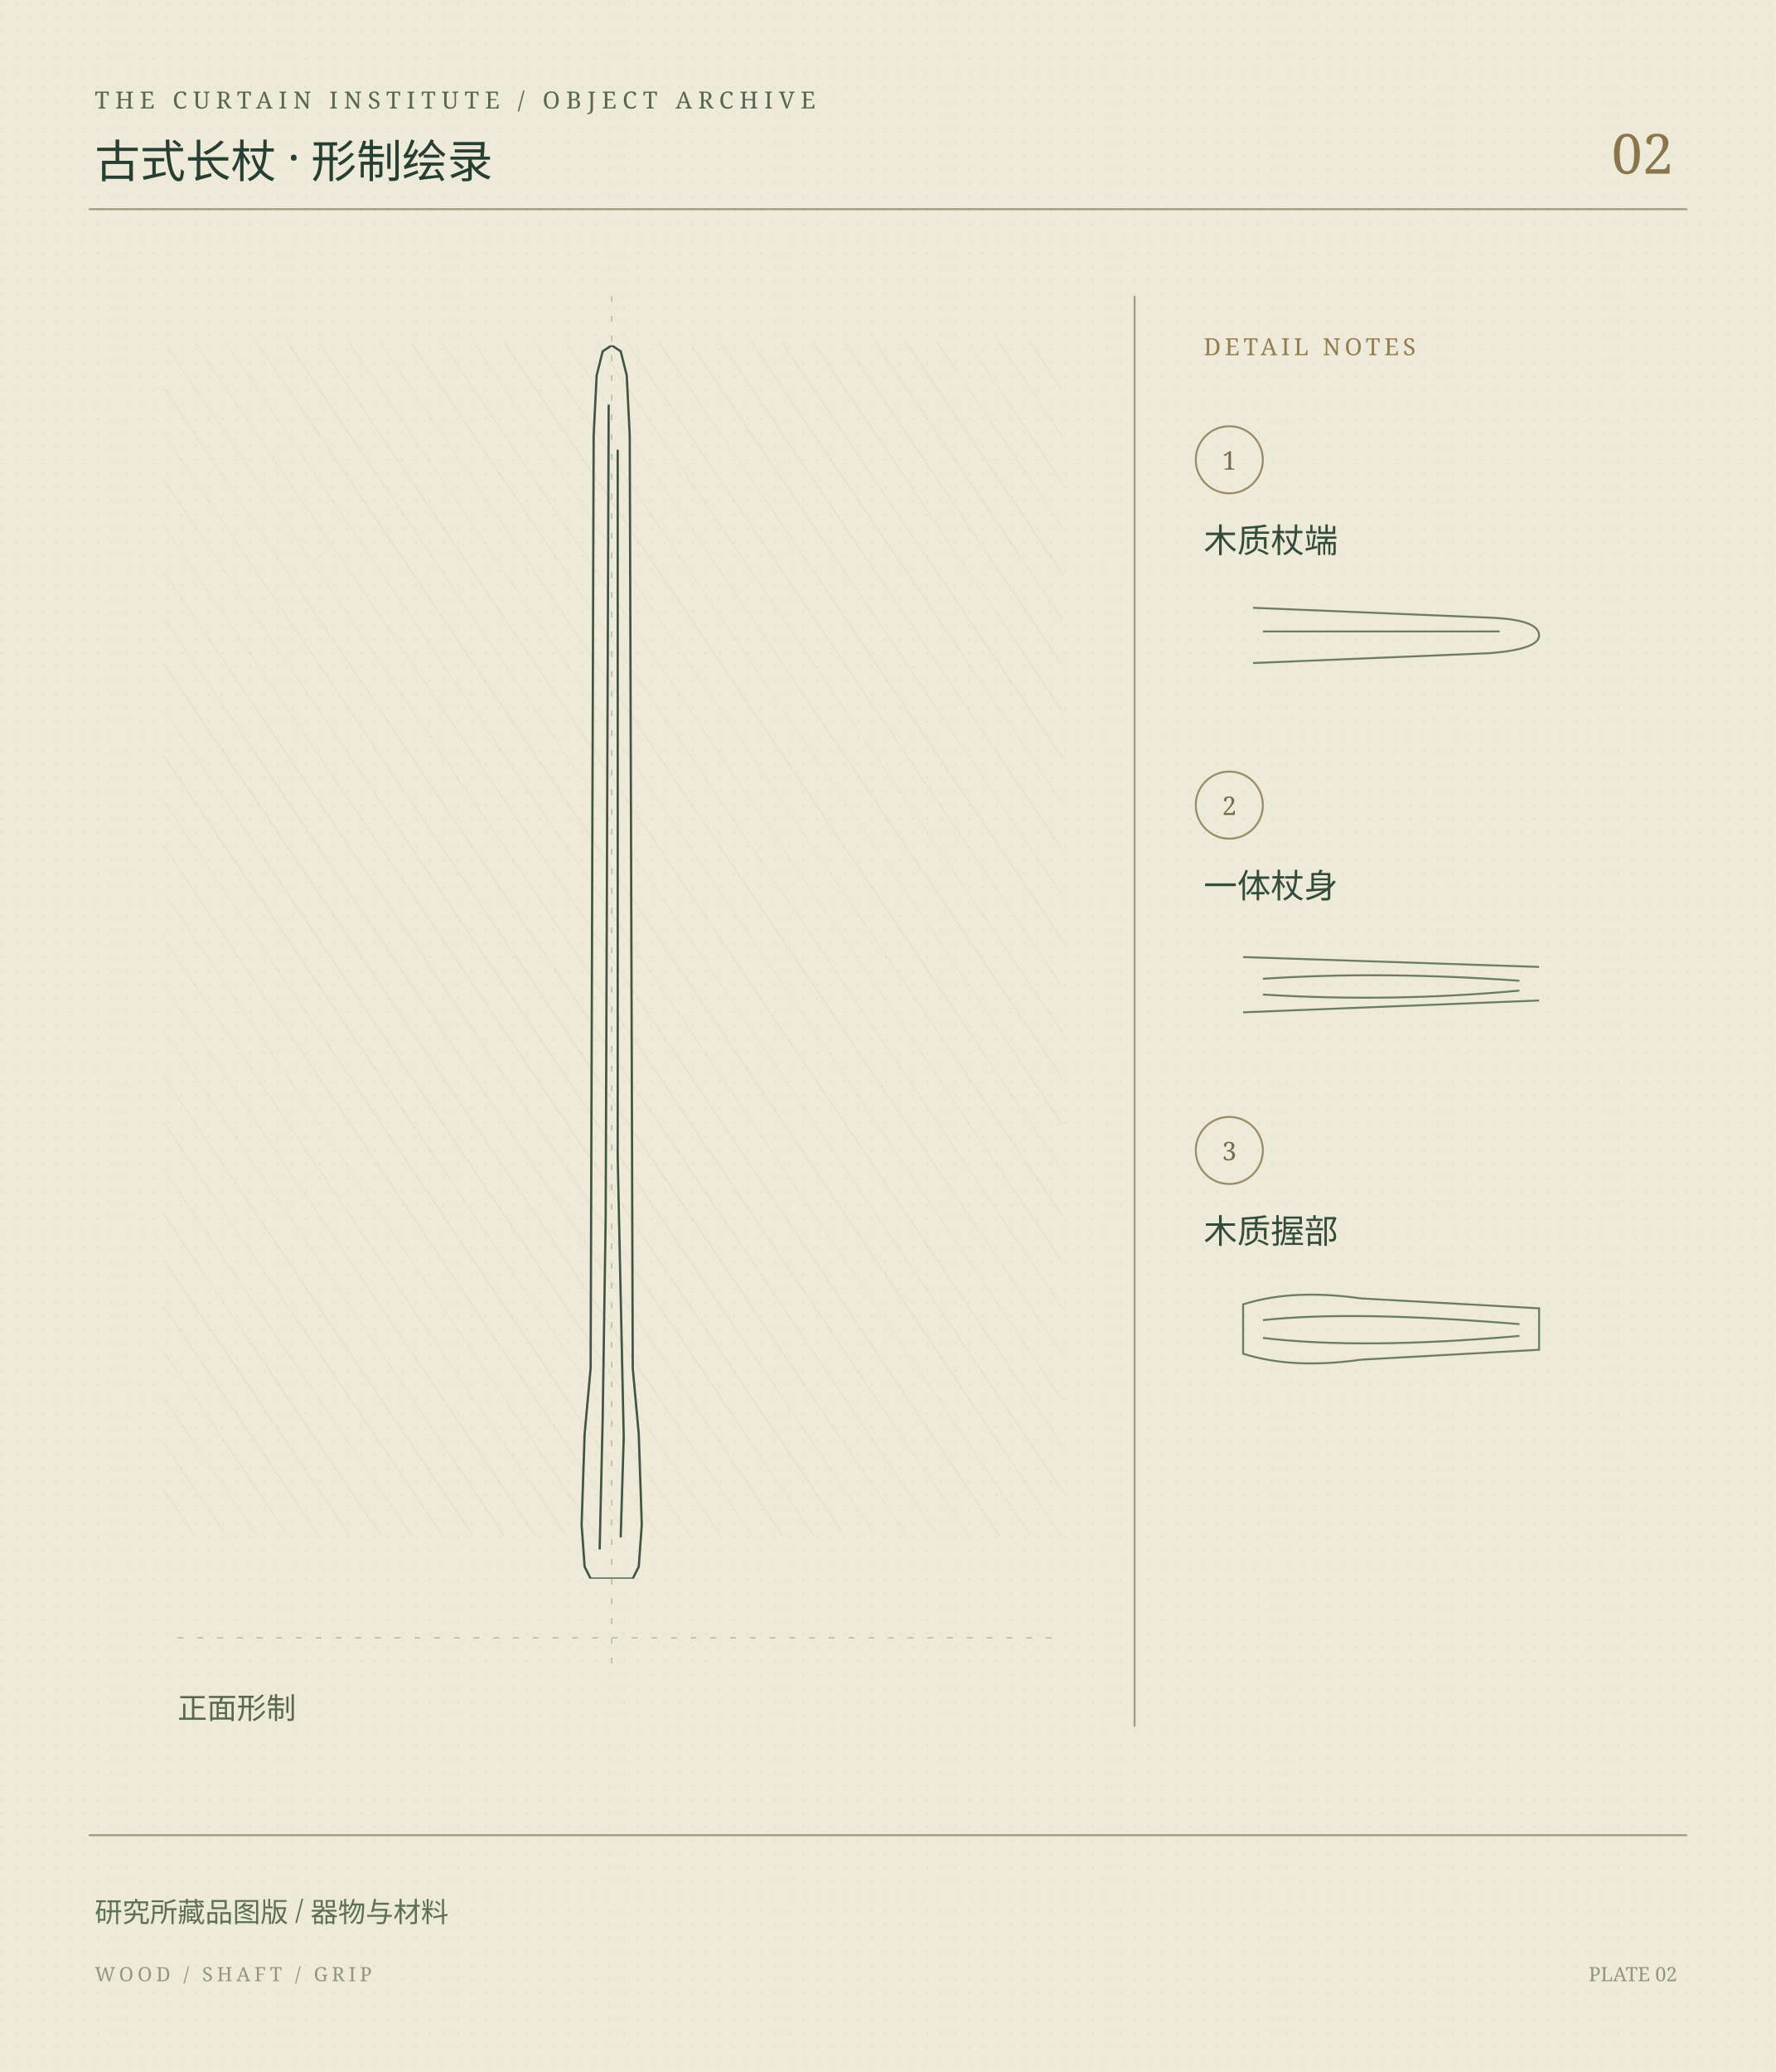
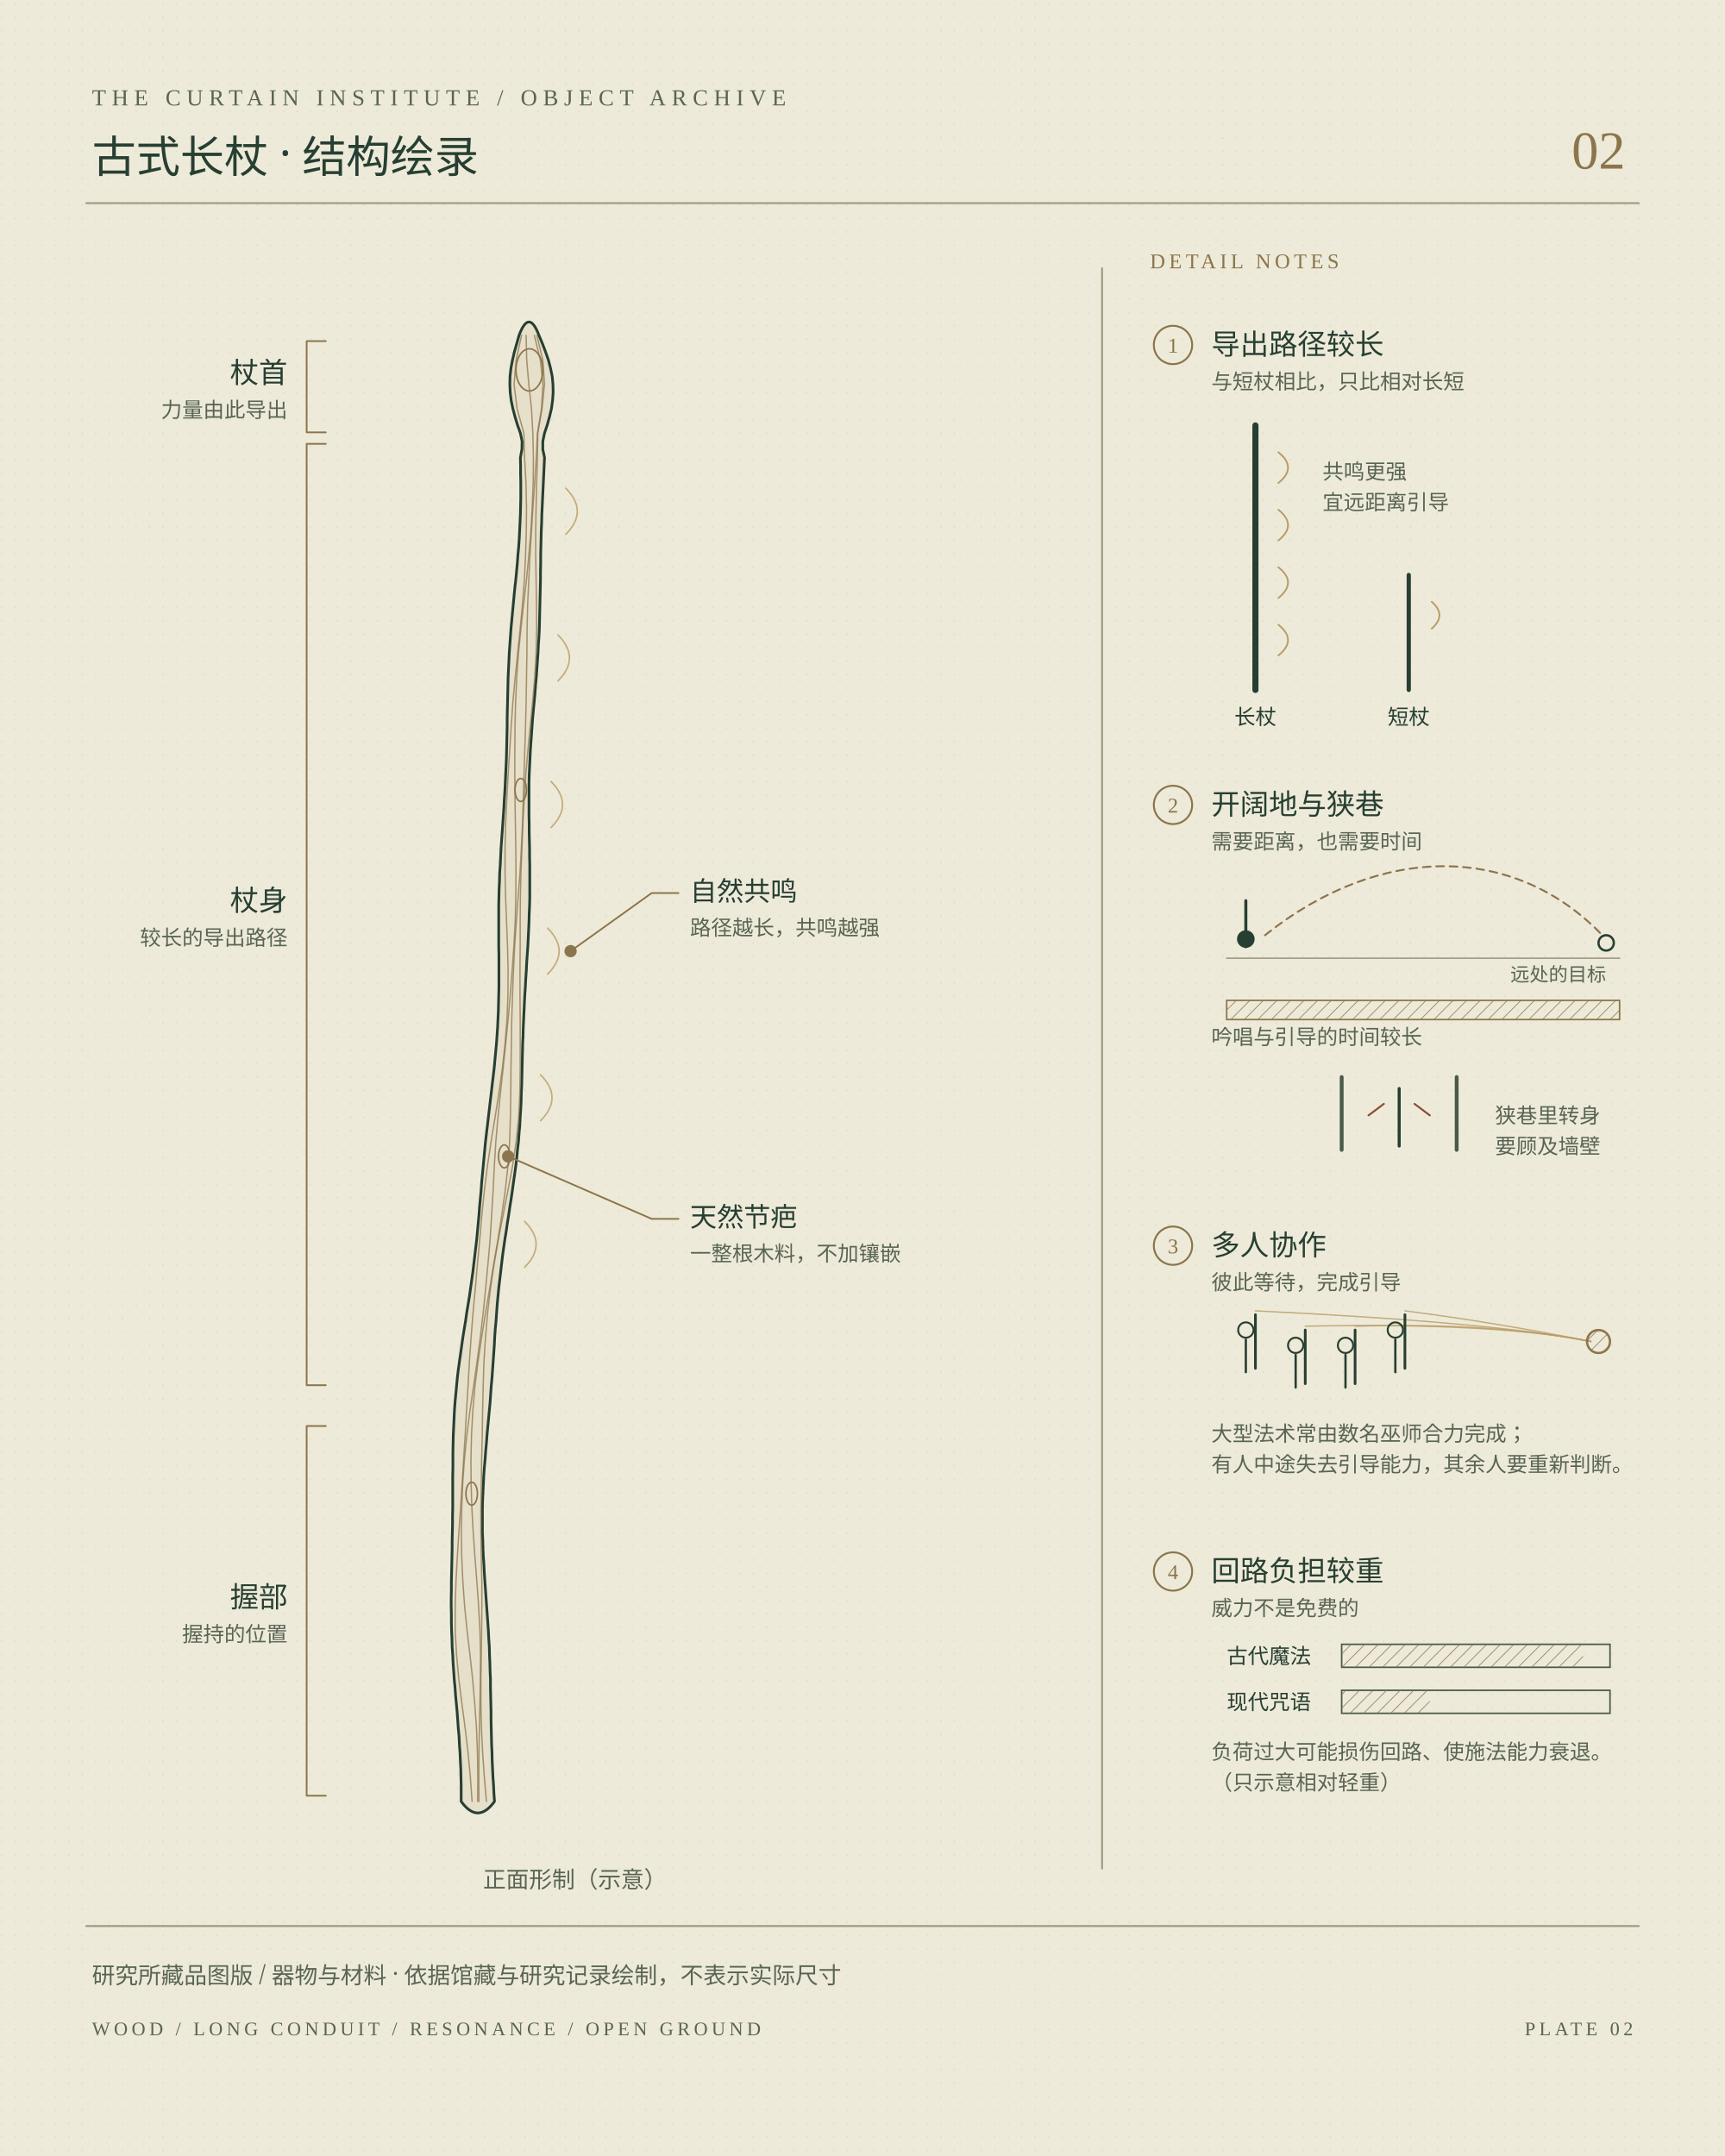
- <svg xmlns="http://www.w3.org/2000/svg" width="900" height="1050" viewBox="0 0 900 1050">
+ <svg xmlns="http://www.w3.org/2000/svg" width="900" height="1125" viewBox="0 0 900 1125">
  <defs>
    <pattern id="paper" width="7" height="7" patternUnits="userSpaceOnUse">
      <circle cx="1" cy="2" r=".45" fill="#9e9475" opacity=".15" />
    </pattern>
+     <pattern id="h-brass" width="5" height="5" patternUnits="userSpaceOnUse" patternTransform="rotate(45)">
+       <line x1="0" y1="0" x2="0" y2="5" stroke="#8b754c" stroke-width="0.9" opacity="0.7" />
+     </pattern>
+     <pattern id="h-brass2" width="5" height="5" patternUnits="userSpaceOnUse" patternTransform="rotate(-45)">
+       <line x1="0" y1="0" x2="0" y2="5" stroke="#8b754c" stroke-width="0.9" opacity="0.7" />
+     </pattern>
+     <pattern id="h-ink" width="4" height="4" patternUnits="userSpaceOnUse" patternTransform="rotate(45)">
+       <line x1="0" y1="0" x2="0" y2="4" stroke="#4a5a49" stroke-width="0.9" opacity="0.45" />
+     </pattern>
+     <pattern id="h-teal" width="5" height="5" patternUnits="userSpaceOnUse" patternTransform="rotate(0)">
+       <line x1="0" y1="0" x2="0" y2="5" stroke="#5d8780" stroke-width="0.9" opacity="0.6" />
+     </pattern>
  </defs>
-   <rect width="900" height="1050" fill="#eeead9" />
-   <rect width="900" height="1050" fill="url(#paper)" />
-   <path d="M45 106H855M45 930H855M575 150V875" stroke="#9e9d83" stroke-width="1" />
-   <text x="48" y="55" fill="#596554" font-family="Georgia" font-size="12" letter-spacing="3">THE CURTAIN INSTITUTE / OBJECT ARCHIVE</text>
-   <text x="48" y="90" fill="#263f32" font-family="serif" font-size="23">古式长杖 · 形制绘录</text>
-   <text x="848" y="88" text-anchor="end" fill="#8b754c" font-family="Georgia" font-size="28">02</text>
-   <path d="M82.774 777.665 C82.774 777.665, 82.774 777.665, 82.774 777.665 M82.774 777.665 C82.774 777.665, 82.774 777.665, 82.774 777.665 M98.614 778.236 C94.038 771.429, 89.396 764.383, 82.534 754.902 M98.319 777.599 C93.055 769.365, 87.569 761.516, 82.722 754.737 M114.721 777.624 C102.276 760.176, 90.335 743.526, 83.551 731.724 M114.395 778.084 C106.66 766.464, 99.001 754.988, 83.202 731.695 M130.622 778.639 C111.845 751.653, 93.653 723.75, 82.852 708.98 M130.399 778.489 C111.617 751.194, 93.563 723.647, 82.954 708.41 M145.47 777.281 C128.455 752.966, 112.049 727.957, 83.3 685.2 M145.514 777.325 C127.974 751.058, 110.363 725.177, 82.889 684.915 M161.125 777.46 C130.688 733.107, 99.574 686.858, 82.993 662.254 M161.468 777.874 C138.927 744.327, 116.181 710.352, 82.777 661.718 M176.785 778.23 C144.883 731.068, 113.419 683.62, 82.774 638.75 M177.237 777.724 C149.718 737.236, 122.465 696.569, 82.956 638.577 M193.129 777.72 C167.221 740.054, 141.592 701.541, 82.538 614.812 M192.996 778.081 C167.403 741.465, 143.097 704.722, 82.958 614.864 M208.64 778.015 C166.514 716.911, 125.311 655.766, 82.618 591.825 M208.734 778.548 C169.483 721.049, 130.621 663.041, 82.681 591.879 M224.202 777.889 C177.172 707.745, 129.786 638.118, 82.749 568.657 M223.792 777.908 C194.44 734.474, 165.449 691.42, 83.09 568.625 M239.356 778.031 C205.734 728.158, 172.149 678.598, 83.012 545.513 M239.73 778.007 C200.688 719.724, 161.827 662.45, 83.249 545.794 M255.276 778.131 C203.635 700.89, 151.862 623.82, 82.861 522.159 M255.662 778.077 C189.579 680.018, 123.337 581.616, 82.584 521.931 M271.658 778.346 C213.83 692.77, 155.419 606.798, 83.17 499.254 M271.283 778.165 C230.179 717.821, 189.63 657.577, 82.887 498.899 M286.671 777.415 C239.909 708.952, 193.382 640.063, 83.106 476.012 M286.485 777.724 C216.467 673.726, 146.218 569.659, 83.168 476.037 M302.288 778.151 C223.62 661.475, 145.247 545.167, 83.5 452.926 M302.547 777.931 C256.499 710.219, 211.176 643.008, 83.227 452.727 M318.257 778.03 C225.126 640.266, 132.818 502.98, 83.058 428.765 M318.269 778.087 C266.736 702.412, 215.511 626.571, 82.945 428.882 M334.042 777.983 C270.849 685.147, 208.318 592.175, 83.19 406.155 M334.042 778.24 C282.485 701.256, 230.382 624.063, 82.924 406.035 M349.388 777.537 C252.427 634.172, 155.683 490.793, 82.894 383.083 M349.358 777.719 C251.259 631.909, 153.309 486.718, 83.131 382.97 M364.973 777.872 C278.861 650.001, 192.591 521.791, 82.845 359.217 M365.062 777.772 C282.745 656.657, 200.902 535.283, 82.813 359.174 M380.864 777.819 C294.692 650.395, 208.293 522.918, 82.752 336.112 M380.969 777.997 C291.143 644.268, 200.934 510.434, 82.988 336.052 M396.523 778.383 C277.224 602.186, 158.605 425.569, 83.142 313.033 M396.817 778.249 C297.816 630.288, 198.314 482.917, 83.027 313.082 M412.39 778.583 C345.416 677.936, 277.93 577.656, 83.064 289.867 M412.638 778.465 C291.806 600.162, 171.55 421.717, 83.242 290.044 M427.617 777.793 C301.936 591.5, 176.104 404.558, 82.885 266.143 M427.866 777.645 C345.158 654.648, 262.031 531.481, 82.885 266.19 M443.512 777.954 C321.492 597.896, 200.049 417.574, 83.042 243.029 M443.59 778.003 C356.84 649.347, 270.245 521.092, 82.955 243.164 M459.386 778.177 C350.225 616.372, 241.003 454.498, 83.236 220.395 M459.318 778.018 C382.859 665.679, 306.83 552.827, 83.078 220.178 M475.098 778.3 C320.776 550.344, 166.989 322.432, 83.417 197.012 M475.224 778.372 C376.948 632.773, 279.042 487.879, 83.19 197.157 M490.48 777.703 C400.914 644.773, 311.274 512.178, 83.543 174.001 M490.481 777.65 C397.001 638.467, 303.257 499.662, 83.442 174.062 M506.092 777.97 C397.922 616.351, 289.263 455.32, 98.763 173.655 M506.403 777.832 C402.605 623.02, 298.481 468.465, 98.745 173.544 M522.204 777.936 C378.082 564.278, 233.785 350.286, 114.556 173.807 M522.097 778.017 C382.014 569.674, 241.594 361.667, 114.496 173.661 M537.76 778.146 C400.032 572.459, 261.248 367.192, 130.433 173.86 M537.822 778.344 C391.321 561.151, 244.787 343.921, 130.315 173.932 M538.843 755.872 C409.833 565.07, 281.006 373.558, 145.938 174.244 M538.566 756.157 C439.812 609.221, 340.785 462.421, 146.186 174.027 M538.8 733.019 C396.155 521.673, 253.293 309.67, 161.973 174.255 M538.787 733.152 C463.126 621.48, 387.596 509.333, 161.8 174.33 M538.186 709.315 C424.611 539.779, 310.583 370.912, 176.965 173.72 M538.364 709.262 C448.084 574.99, 357.48 440.481, 177.124 173.7 M538.501 686.214 C456.362 564.772, 374.492 442.994, 192.784 173.64 M538.481 686.248 C448.853 554.264, 359.729 421.999, 192.968 173.724 M538.582 663.218 C431.549 504.381, 324.496 345.444, 208.564 174.152 M538.739 663.15 C431.249 503.731, 323.421 343.988, 208.762 173.908 M538.953 640.099 C427.938 476.177, 317.069 311.801, 224.372 174.28 M538.725 640.213 C428.375 476.569, 318.163 313.317, 224.465 174.135 M538.555 616.151 C449.368 484.889, 360.079 352.802, 239.962 173.659 M538.36 616.376 C462.009 503.781, 386.184 391.24, 239.906 173.617 M538.641 593.311 C468.345 488.682, 397.967 383.934, 255.754 173.634 M538.583 593.193 C443.845 453.247, 349.243 312.766, 255.579 173.807 M538.607 570.31 C481.276 484.614, 423.302 399.178, 271.604 173.863 M538.792 570.121 C458.74 451.58, 379.072 333.479, 271.538 174.037 M539.077 547.078 C479.33 458.378, 419.126 369.586, 287.269 174.395 M538.831 547.128 C486.675 470.029, 434.614 392.911, 287.262 174.181 M538.329 523.263 C445.057 384.877, 352.041 246.682, 302.666 173.518 M538.564 523.257 C464.591 413.909, 390.903 304.78, 302.376 173.384 M538.586 500.239 C469.503 397.47, 399.645 294.506, 318.005 173.889 M538.484 500.432 C494.645 434.342, 450.135 368.574, 318.159 173.836 M539.021 477.179 C460.156 359.968, 380.842 242.31, 333.774 173.961 M538.844 477.339 C489.933 405.034, 441.576 332.803, 334.165 173.821 M538.045 453.352 C488.975 380.093, 439.473 306.377, 350.228 174.297 M538.23 453.363 C482.781 371.201, 427.197 288.569, 349.869 174.262 M538.13 430.676 C490.543 359.156, 442.053 287.117, 365.387 174.505 M538.391 430.254 C503.215 377.981, 467.711 325.326, 365.911 174.094 M538.799 407.545 C483.715 325.751, 428.004 243.639, 380.758 173.794 M538.484 407.384 C492.041 337.575, 444.97 267.951, 381.203 173.482 M538.533 384.58 C482.265 301.286, 426.607 218.71, 396.528 174.04 M539.032 384.276 C504.559 334.012, 470.693 283.848, 396.592 173.642 M538.673 360.109 C509.26 317.872, 480.985 274.494, 412.183 173.946 M538.21 360.518 C492.688 292.385, 446.611 223.815, 412.84 173.872 M538.816 337.101 C495.022 273.37, 452.36 208.473, 428.822 173.674 M538.372 337.414 C500.702 281.404, 463.127 225.109, 428.259 174.417 M538.397 314.26 C515.936 280.296, 493.072 245.126, 444.068 173.701 M538.754 314.279 C511.16 273.729, 483.411 233.091, 443.489 173.785 M538.831 291.844 C509.361 247.736, 479.123 204.033, 459.119 173.948 M539.047 291.382 C521.798 265.691, 504.202 239.816, 459.407 173.501 M538.425 267.67 C518.609 237.438, 498.642 207.813, 474.785 173.448 M538.53 267.566 C513.585 230.406, 488.259 193.302, 475.524 173.886 M538.247 244.89 C521.141 219.521, 504.559 193.799, 491.086 174.264 M538.576 244.787 C521.626 219.635, 504.796 194.533, 491.163 174.38 M538.434 222.032 C530.598 208.748, 521.843 196.538, 506.357 173.162 M538.765 221.857 C530.49 208.984, 521.831 196.499, 506.327 173.681 M537.86 197.772 C534.649 191.68, 530.575 186.262, 522.516 173.381 M538.307 197.601 C532.775 189.671, 527.489 182.195, 522.285 173.455" stroke="#a49b7f" stroke-width="0.35" fill="none" opacity=".12" />
-   <svg x="100" y="175" width="420" height="625" viewBox="0 0 20 410">
-     <g id="svgGroup" stroke-linecap="round" fill-rule="evenodd" font-size="9pt" stroke="#405547" stroke-width="1.15" fill="none" style="stroke:#405547;stroke-width:1.15;fill:none">
-       <path d="M 3 410 L 1 406 L 0 392 L 1 362 L 3 340 L 4 30 L 5 10 L 7 2 L 10 0 L 13 2 L 15 10 L 16 30 L 17 340 L 19 362 L 20 392 L 19 406 L 17 410 L 3 410 Z M 9 20 L 8 290 L 7 357 L 6 400 M 12 35 L 12 270 L 14 363 L 13 396" vector-effect="non-scaling-stroke" />
-     </g>
-   </svg>
-   <path d="M90 830H540M310 150V850" stroke="#8c9984" stroke-width=".65" stroke-dasharray="3 7" opacity=".6" />
-   <text x="90" y="871" font-family="serif" font-size="15" fill="#586650">正面形制</text>
-   <text x="610" y="180" fill="#947c50" font-family="Georgia" font-size="12" letter-spacing="2">DETAIL NOTES</text>
-   <circle cx="623" cy="233" r="17" fill="none" stroke="#9a8c67" />
-   <text x="623" y="238" text-anchor="middle" fill="#776b4e" font-family="Georgia" font-size="13">1</text>
-   <text x="610" y="280" fill="#344c3a" font-family="serif" font-size="17">木质杖端</text>
-   <g transform="translate(610 296)" fill="none" stroke="#6e7c63" stroke-width="1">
-     <path d="M25 40L145 35Q170 33 170 26Q170 18 145 17L25 12 M30 24H150" />
-   </g>
-   <circle cx="623" cy="408" r="17" fill="none" stroke="#9a8c67" />
-   <text x="623" y="413" text-anchor="middle" fill="#776b4e" font-family="Georgia" font-size="13">2</text>
-   <text x="610" y="455" fill="#344c3a" font-family="serif" font-size="17">一体杖身</text>
-   <g transform="translate(610 471)" fill="none" stroke="#6e7c63" stroke-width="1">
-     <path d="M20 14L170 19M170 36L20 42M30 25Q90 21 160 26M30 33Q95 37 160 31" />
-   </g>
-   <circle cx="623" cy="583" r="17" fill="none" stroke="#9a8c67" />
-   <text x="623" y="588" text-anchor="middle" fill="#776b4e" font-family="Georgia" font-size="13">3</text>
-   <text x="610" y="630" fill="#344c3a" font-family="serif" font-size="17">木质握部</text>
-   <g transform="translate(610 646)" fill="none" stroke="#6e7c63" stroke-width="1">
-     <path d="M20 15Q45 7 80 12L170 17V38L80 43Q45 48 20 40Z M30 23Q75 18 160 25M30 32Q80 38 160 31" />
-   </g>
-   <text x="48" y="974" fill="#5e6f59" font-family="serif" font-size="14">研究所藏品图版 / 器物与材料</text>
-   <text x="48" y="1004" fill="#93957e" font-family="Georgia" font-size="10" letter-spacing="2">WOOD / SHAFT / GRIP</text>
-   <text x="850" y="1004" text-anchor="end" fill="#93957e" font-family="Georgia" font-size="10">PLATE 02</text>
+   <rect width="900" height="1125" fill="#eeead9" />
+   <rect width="900" height="1125" fill="url(#paper)" />
+   <path d="M45 106L855 106" fill="none" stroke="#9e9d83" stroke-width="1" stroke-linecap="round" stroke-linejoin="round" />
+   <path d="M45 1005L855 1005" fill="none" stroke="#9e9d83" stroke-width="1" stroke-linecap="round" stroke-linejoin="round" />
+   <path d="M575 140L575 975" fill="none" stroke="#9e9d83" stroke-width="1" stroke-linecap="round" stroke-linejoin="round" />
+   <text x="48" y="55" fill="#596554" font-family="Georgia,'Times New Roman',serif" font-size="12" letter-spacing="3">THE CURTAIN INSTITUTE / OBJECT ARCHIVE</text>
+   <text x="48" y="90" fill="#263f32" font-family="'Noto Serif SC','Source Han Serif SC','Songti SC','SimSun',serif" font-size="23">古式长杖 · 结构绘录</text>
+   <text x="848" y="88" fill="#8b754c" font-family="Georgia,'Times New Roman',serif" font-size="28" text-anchor="end">02</text>
+   <text x="600" y="140" fill="#8b754c" font-family="Georgia,'Times New Roman',serif" font-size="11" letter-spacing="2">DETAIL NOTES</text>
+   <text x="48" y="1035" fill="#596554" font-family="'Noto Serif SC','Source Han Serif SC','Songti SC','SimSun',serif" font-size="12">研究所藏品图版 / 器物与材料 · 依据馆藏与研究记录绘制，不表示实际尺寸</text>
+   <text x="48" y="1062" fill="#596554" font-family="Georgia,'Times New Roman',serif" font-size="10" letter-spacing="2">WOOD / LONG CONDUIT / RESONANCE / OPEN GROUND</text>
+   <text x="852" y="1062" fill="#596554" font-family="Georgia,'Times New Roman',serif" font-size="10" text-anchor="end" letter-spacing="2">PLATE 02</text>
+   <path d="M270.8 175L269.6 179.3L268.4 183.5L267.4 187.8L266.6 192L266.1 196.3L266 200.5L266.2 204.8L266.7 209L267.6 213.3L268.7 217.5L270 221.8L271.5 226L272.4 230.3L272.3 234.5L271.5 238.8L271.6 243L271.6 247.3L271.7 251.5L271.7 255.8L271.7 260L271.6 264.3L271.5 268.5L271.3 272.8L271.1 277L270.9 281.3L270.6 285.5L270.2 289.8L269.9 294L269.5 298.3L269.1 302.5L268.6 306.8L268.2 311L267.8 315.3L267.4 319.5L267 323.8L266.6 328L266.3 332.3L266 336.5L265.7 340.8L265.5 345L265.3 349.3L265.1 353.5L265 357.8L264.9 362L264.8 366.3L264.7 370.5L264.6 374.8L264.6 379L264.5 383.3L264.4 387.5L264.3 391.8L264.2 396L264 400.3L263.8 404.5L263.6 408.8L263.4 413L263.1 417.3L262.9 421.5L262.6 425.8L262.3 430L262 434.3L261.7 438.5L261.4 442.8L261.2 447L261 451.3L260.7 455.5L260.6 459.8L260.4 464L260.3 468.3L260.2 472.5L260.2 476.8L260.2 481L260.2 485.3L260.2 489.5L260.2 493.8L260.3 498L260.3 502.3L260.3 506.5L260.3 510.8L260.3 515L260.2 519.3L260.1 523.5L260 527.8L259.8 532L259.6 536.3L259.3 540.5L259 544.8L258.6 549L258.2 553.3L257.8 557.5L257.3 561.8L256.8 566L256.3 570.3L255.8 574.5L255.3 578.8L254.8 583L254.3 587.3L253.8 591.5L253.3 595.8L252.9 600L252.5 604.3L252.1 608.5L251.7 612.8L251.3 617L251 621.3L250.6 625.5L250.2 629.8L249.9 634L249.5 638.3L249.1 642.5L248.7 646.8L248.2 651L247.7 655.3L247.2 659.5L246.7 663.8L246.1 668L245.5 672.3L244.9 676.5L244.2 680.8L243.5 685L242.9 689.3L242.2 693.5L241.5 697.8L240.9 702L240.3 706.3L239.7 710.5L239.1 714.8L238.6 719L238.2 723.3L237.8 727.5L237.4 731.8L237.1 736L236.9 740.3L236.7 744.5L236.5 748.8L236.4 753L236.3 757.3L236.3 761.5L236.3 765.8L236.2 770L236.2 774.3L236.2 778.5L236.2 782.8L236.2 787L236.1 791.3L236.1 795.5L236 799.8L235.9 804L235.9 808.3L235.8 812.5L235.7 816.8L235.6 821L235.5 825.3L235.5 829.5L235.4 833.8L235.4 838L235.5 842.3L235.5 846.5L235.6 850.8L235.8 855L235.9 859.3L236.2 863.5L236.4 867.8L236.7 872L237 876.3L237.4 880.5L237.7 884.8L238.1 889L238.5 893.3L238.8 897.5L239.1 901.8L239.5 906L239.7 910.3L240 914.5L240.2 918.8L240.4 923L240.5 927.3L240.6 931.5L240.6 935.8L240.6 940Q249.3 952 258 940L258 940L257.7 935.8L257.5 931.5L257.2 927.3L257 923L256.8 918.8L256.7 914.5L256.5 910.3L256.4 906L256.3 901.8L256.2 897.5L256.2 893.3L256.1 889L256 884.8L255.9 880.5L255.9 876.3L255.7 872L255.6 867.8L255.4 863.5L255.3 859.3L255 855L254.8 850.8L254.5 846.5L254.2 842.3L253.9 838L253.6 833.8L253.3 829.5L253 825.3L252.7 821L252.5 816.8L252.2 812.5L252 808.3L251.9 804L251.7 799.8L251.7 795.5L251.7 791.3L251.7 787L251.8 782.8L252 778.5L252.2 774.3L252.4 770L252.7 765.8L253.1 761.5L253.4 757.3L253.8 753L254.1 748.8L254.5 744.5L254.9 740.3L255.3 736L255.7 731.8L256 727.5L256.3 723.3L256.7 719L257 714.8L257.3 710.5L257.6 706.3L257.9 702L258.1 697.8L258.4 693.5L258.8 689.3L259.1 685L259.4 680.8L259.8 676.5L260.2 672.3L260.7 668L261.2 663.8L261.7 659.5L262.2 655.3L262.8 651L263.4 646.8L264.1 642.5L264.7 638.3L265.4 634L266 629.8L266.7 625.5L267.3 621.3L267.9 617L268.5 612.8L269.1 608.5L269.6 604.3L270 600L270.5 595.8L270.8 591.5L271.2 587.3L271.4 583L271.7 578.8L271.9 574.5L272 570.3L272.2 566L272.3 561.8L272.4 557.5L272.5 553.3L272.6 549L272.7 544.8L272.9 540.5L273 536.3L273.2 532L273.4 527.8L273.6 523.5L273.8 519.3L274.1 515L274.3 510.8L274.6 506.5L274.8 502.3L275.1 498L275.4 493.8L275.6 489.5L275.8 485.3L276 481L276.1 476.8L276.3 472.5L276.4 468.3L276.4 464L276.4 459.8L276.4 455.5L276.4 451.3L276.3 447L276.3 442.8L276.2 438.5L276.1 434.3L276.1 430L276 425.8L276 421.5L276 417.3L276 413L276 408.8L276.1 404.5L276.3 400.3L276.5 396L276.7 391.8L277 387.5L277.3 383.3L277.6 379L277.9 374.8L278.3 370.5L278.7 366.3L279.1 362L279.4 357.8L279.8 353.5L280.1 349.3L280.4 345L280.7 340.8L280.9 336.5L281.2 332.3L281.4 328L281.5 323.8L281.6 319.5L281.7 315.3L281.8 311L281.9 306.8L282 302.5L282 298.3L282.1 294L282.1 289.8L282.2 285.5L282.3 281.3L282.4 277L282.6 272.8L282.7 268.5L282.9 264.3L283.1 260L283.3 255.8L283.5 251.5L283.7 247.3L283.9 243L284.1 238.8L283.2 234.5L283.2 230.3L284.1 226L285.5 221.8L286.7 217.5L287.7 213.3L288.3 209L288.6 204.8L288.5 200.5L288.1 196.3L287.2 192L286.1 187.8L284.6 183.5L283 179.3L281.2 175Q276 161 270.8 175Z" fill="#e6dfca" stroke="#263f32" stroke-width="1.4" stroke-linecap="round" stroke-linejoin="round" />
+   <path d="M272.1 175L269.3 187.8L268.2 200.5L269.8 213.3L273.3 226L273.7 238.8L274.4 251.5L274.7 264.3L274.6 277L274.2 289.8L273.6 302.5L272.6 315.3L271.4 328L270.1 340.8L268.8 353.5L267.6 366.3L266.7 379L265.9 391.8L265.1 404.5L264.4 417.3L263.8 430L263.5 442.8L263.5 455.5L263.8 468.3L264.3 481L264.8 493.8L265.1 506.5L265 519.3L264.5 532L263.5 544.8L262.1 557.5L260.3 570.3L258.3 583L256.2 595.8L254.3 608.5L252.7 621.3L251.4 634L250.3 646.8L249.1 659.5L248 672.3L246.8 685L245.8 697.8L244.9 710.5L244.2 723.3L243.4 736L242.7 748.8L241.9 761.5L241.1 774.3L240.3 787L239.4 799.8L238.6 812.5L237.9 825.3L237.5 838L237.5 850.8L238.2 863.5L239.4 876.3L241 889L242.7 901.8L244.2 914.5L245.4 927.3L246.3 940" fill="none" stroke="#8b754c" stroke-width="0.7" opacity="0.75" stroke-linecap="round" stroke-linejoin="round" />
+   <path d="M274.5 175L274.8 187.8L275.9 200.5L277.3 213.3L278 226L278.3 238.8L278.2 251.5L277.7 264.3L277 277L275.9 289.8L274.7 302.5L273.2 315.3L271.8 328L270.5 340.8L269.6 353.5L269 366.3L268.7 379L268.6 391.8L268.6 404.5L268.7 417.3L268.9 430L269.1 442.8L269.2 455.5L269.1 468.3L268.8 481L268.1 493.8L267.2 506.5L266.2 519.3L265.1 532L263.8 544.8L262.5 557.5L261.1 570.3L259.8 583L258.7 595.8L257.9 608.5L257.3 621.3L256.5 634L255.7 646.8L254.6 659.5L253.4 672.3L252.1 685L250.6 697.8L248.9 710.5L247.1 723.3L245.2 736L243.6 748.8L242.3 761.5L241.4 774.3L240.9 787L240.7 799.8L240.9 812.5L241.5 825.3L242.4 838L243.7 850.8L245.2 863.5L246.6 876.3L247.7 889L248.6 901.8L249.1 914.5L249.3 927.3L249.2 940" fill="none" stroke="#8b754c" stroke-width="0.7" opacity="0.75" stroke-linecap="round" stroke-linejoin="round" />
+   <path d="M278.8 175L281.9 187.8L283.3 200.5L282.5 213.3L280.4 226L279.8 238.8L279 251.5L278.1 264.3L277.3 277L276.5 289.8L275.9 302.5L275.3 315.3L275 328L274.9 340.8L274.7 353.5L274.5 366.3L274.2 379L273.8 391.8L273.4 404.5L273 417.3L272.6 430L272 442.8L271.3 455.5L270.3 468.3L269.4 481L268.5 493.8L267.9 506.5L267.4 519.3L267 532L266.8 544.8L266.6 557.5L266.5 570.3L266.3 583L265.9 595.8L265 608.5L263.6 621.3L261.8 634L259.8 646.8L257.6 659.5L255.5 672.3L253.3 685L251.3 697.8L249.4 710.5L247.8 723.3L246.7 736L246 748.8L245.7 761.5L245.8 774.3L246.2 787L246.9 799.8L247.8 812.5L248.8 825.3L249.7 838L250.4 850.8L250.7 863.5L250.6 876.3L250.4 889L250.1 901.8L249.9 914.5L249.8 927.3L249.9 940" fill="none" stroke="#8b754c" stroke-width="0.7" opacity="0.75" stroke-linecap="round" stroke-linejoin="round" />
+   <path d="M280.1 175L283.2 187.8L284.1 200.5L282.8 213.3L280.6 226L280.4 238.8L280 251.5L279.7 264.3L279.5 277L279.5 289.8L279.7 302.5L279.9 315.3L280 328L279.7 340.8L279 353.5L277.9 366.3L276.6 379L275.4 391.8L274.3 404.5L273.5 417.3L272.8 430L272.3 442.8L271.8 455.5L271.5 468.3L271.4 481L271.4 493.8L271.3 506.5L271.3 519.3L271.4 532L271.4 544.8L271.4 557.5L271.2 570.3L270.6 583L269.3 595.8L267.4 608.5L265 621.3L262.5 634L260 646.8L257.8 659.5L255.9 672.3L254.4 685L253.3 697.8L252.5 710.5L252.1 723.3L251.8 736L251.6 748.8L251.3 761.5L251.1 774.3L250.9 787L250.9 799.8L251.1 812.5L251.4 825.3L251.4 838L251.3 850.8L251.1 863.5L250.9 876.3L250.9 889L251.2 901.8L251.8 914.5L252.7 927.3L253.8 940" fill="none" stroke="#8b754c" stroke-width="0.7" opacity="0.75" stroke-linecap="round" stroke-linejoin="round" />
+   <ellipse cx="276.2" cy="193" rx="7" ry="11" fill="none" stroke="#8b754c" stroke-width=".8" />
+   <ellipse cx="271.7" cy="412.2" rx="3" ry="6" fill="none" stroke="#8b754c" stroke-width=".8" />
+   <ellipse cx="263.1" cy="603.4" rx="3" ry="6" fill="none" stroke="#8b754c" stroke-width=".8" />
+   <ellipse cx="246.1" cy="779.4" rx="3" ry="6" fill="none" stroke="#8b754c" stroke-width=".8" />
+   <path d="M295.2 254.8Q307.2 266.8 295.2 278.8" fill="none" stroke="#b89c66" stroke-width="0.8" opacity="0.8" stroke-linecap="round" stroke-linejoin="round" />
+   <path d="M291.1 331.3Q303.1 343.3 291.1 355.3" fill="none" stroke="#b89c66" stroke-width="0.8" opacity="0.8" stroke-linecap="round" stroke-linejoin="round" />
+   <path d="M287.5 407.8Q299.5 419.8 287.5 431.8" fill="none" stroke="#b89c66" stroke-width="0.8" opacity="0.8" stroke-linecap="round" stroke-linejoin="round" />
+   <path d="M285.7 484.3Q297.7 496.3 285.7 508.3" fill="none" stroke="#b89c66" stroke-width="0.8" opacity="0.8" stroke-linecap="round" stroke-linejoin="round" />
+   <path d="M282 560.8Q294 572.8 282 584.8" fill="none" stroke="#b89c66" stroke-width="0.8" opacity="0.8" stroke-linecap="round" stroke-linejoin="round" />
+   <path d="M273.7 637.3Q285.7 649.3 273.7 661.3" fill="none" stroke="#b89c66" stroke-width="0.8" opacity="0.8" stroke-linecap="round" stroke-linejoin="round" />
+   <path d="M170 178L160 178L160 225.6L170 225.6" fill="none" stroke="#8b754c" stroke-width="0.9" stroke-linecap="round" stroke-linejoin="round" />
+   <text x="150" y="199.8" fill="#263f32" font-family="'Noto Serif SC','Source Han Serif SC','Songti SC','SimSun',serif" font-size="15" text-anchor="end">杖首</text>
+   <text x="150" y="217.8" fill="#596554" font-family="'Noto Serif SC','Source Han Serif SC','Songti SC','SimSun',serif" font-size="11" text-anchor="end">力量由此导出</text>
+   <path d="M170 231.6L160 231.6L160 722.8L170 722.8" fill="none" stroke="#8b754c" stroke-width="0.9" stroke-linecap="round" stroke-linejoin="round" />
+   <text x="150" y="475.2" fill="#263f32" font-family="'Noto Serif SC','Source Han Serif SC','Songti SC','SimSun',serif" font-size="15" text-anchor="end">杖身</text>
+   <text x="150" y="493.2" fill="#596554" font-family="'Noto Serif SC','Source Han Serif SC','Songti SC','SimSun',serif" font-size="11" text-anchor="end">较长的导出路径</text>
+   <path d="M170 744.1L160 744.1L160 937L170 937" fill="none" stroke="#8b754c" stroke-width="0.9" stroke-linecap="round" stroke-linejoin="round" />
+   <text x="150" y="838.6" fill="#263f32" font-family="'Noto Serif SC','Source Han Serif SC','Songti SC','SimSun',serif" font-size="15" text-anchor="end">握部</text>
+   <text x="150" y="856.6" fill="#596554" font-family="'Noto Serif SC','Source Han Serif SC','Songti SC','SimSun',serif" font-size="11" text-anchor="end">握持的位置</text>
+   <circle cx="297.7" cy="496.3" r="2.6" fill="#8b754c" stroke="#8b754c" stroke-width="1.2" />
+   <path d="M297.7 496.3L340 466L354 466" fill="none" stroke="#8b754c" stroke-width="0.9" stroke-linecap="round" stroke-linejoin="round" />
+   <text x="360" y="470" fill="#263f32" font-family="'Noto Serif SC','Source Han Serif SC','Songti SC','SimSun',serif" font-size="14">自然共鸣</text>
+   <text x="360" y="488" fill="#596554" font-family="'Noto Serif SC','Source Han Serif SC','Songti SC','SimSun',serif" font-size="11">路径越长，共鸣越强</text>
+   <circle cx="265.1" cy="603.4" r="2.6" fill="#8b754c" stroke="#8b754c" stroke-width="1.2" />
+   <path d="M265.1 603.4L340 636L354 636" fill="none" stroke="#8b754c" stroke-width="0.9" stroke-linecap="round" stroke-linejoin="round" />
+   <text x="360" y="640" fill="#263f32" font-family="'Noto Serif SC','Source Han Serif SC','Songti SC','SimSun',serif" font-size="14">天然节疤</text>
+   <text x="360" y="658" fill="#596554" font-family="'Noto Serif SC','Source Han Serif SC','Songti SC','SimSun',serif" font-size="11">一整根木料，不加镶嵌</text>
+   <text x="300" y="985" fill="#596554" font-family="'Noto Serif SC','Source Han Serif SC','Songti SC','SimSun',serif" font-size="12" text-anchor="middle">正面形制（示意）</text>
+   <circle cx="612" cy="180" r="10" fill="none" stroke="#8b754c" stroke-width="1" />
+   <text x="612" y="184" fill="#8b754c" font-family="Georgia,'Times New Roman',serif" font-size="11" text-anchor="middle">1</text>
+   <text x="632" y="185" fill="#263f32" font-family="'Noto Serif SC','Source Han Serif SC','Songti SC','SimSun',serif" font-size="15">导出路径较长</text>
+   <text x="632" y="203" fill="#596554" font-family="'Noto Serif SC','Source Han Serif SC','Songti SC','SimSun',serif" font-size="11">与短杖相比，只比相对长短</text>
+   <path d="M655 222L655 360" fill="none" stroke="#263f32" stroke-width="3.2" stroke-linecap="round" stroke-linejoin="round" />
+   <path d="M735 300L735 360" fill="none" stroke="#263f32" stroke-width="2.2" stroke-linecap="round" stroke-linejoin="round" />
+   <path d="M667 236q10 8 0 16" fill="none" stroke="#b89c66" stroke-width="0.9" stroke-linecap="round" stroke-linejoin="round" />
+   <path d="M667 266q10 8 0 16" fill="none" stroke="#b89c66" stroke-width="0.9" stroke-linecap="round" stroke-linejoin="round" />
+   <path d="M667 296q10 8 0 16" fill="none" stroke="#b89c66" stroke-width="0.9" stroke-linecap="round" stroke-linejoin="round" />
+   <path d="M667 326q10 8 0 16" fill="none" stroke="#b89c66" stroke-width="0.9" stroke-linecap="round" stroke-linejoin="round" />
+   <path d="M747 314q8 7 0 14" fill="none" stroke="#b89c66" stroke-width="0.9" stroke-linecap="round" stroke-linejoin="round" />
+   <text x="655" y="378" fill="#263f32" font-family="'Noto Serif SC','Source Han Serif SC','Songti SC','SimSun',serif" font-size="11" text-anchor="middle">长杖</text>
+   <text x="735" y="378" fill="#263f32" font-family="'Noto Serif SC','Source Han Serif SC','Songti SC','SimSun',serif" font-size="11" text-anchor="middle">短杖</text>
+   <text x="690" y="250" fill="#596554" font-family="'Noto Serif SC','Source Han Serif SC','Songti SC','SimSun',serif" font-size="11">共鸣更强</text>
+   <text x="690" y="266" fill="#596554" font-family="'Noto Serif SC','Source Han Serif SC','Songti SC','SimSun',serif" font-size="11">宜远距离引导</text>
+   <circle cx="612" cy="420" r="10" fill="none" stroke="#8b754c" stroke-width="1" />
+   <text x="612" y="424" fill="#8b754c" font-family="Georgia,'Times New Roman',serif" font-size="11" text-anchor="middle">2</text>
+   <text x="632" y="425" fill="#263f32" font-family="'Noto Serif SC','Source Han Serif SC','Songti SC','SimSun',serif" font-size="15">开阔地与狭巷</text>
+   <text x="632" y="443" fill="#596554" font-family="'Noto Serif SC','Source Han Serif SC','Songti SC','SimSun',serif" font-size="11">需要距离，也需要时间</text>
+   <path d="M640 500L845 500" fill="none" stroke="#a3a089" stroke-width="0.8" stroke-linecap="round" stroke-linejoin="round" />
+   <circle cx="650" cy="490" r="4" fill="#263f32" stroke="#263f32" stroke-width="1.2" />
+   <path d="M650 494L650 470" fill="none" stroke="#263f32" stroke-width="1.6" stroke-linecap="round" stroke-linejoin="round" />
+   <path d="M660 488C720 440 790 440 836 488" fill="none" stroke="#8b754c" stroke-width="1" stroke-dasharray="4 3" stroke-linecap="round" stroke-linejoin="round" />
+   <circle cx="838" cy="492" r="4" fill="none" stroke="#263f32" stroke-width="1.2" />
+   <text x="838" y="512" fill="#596554" font-family="'Noto Serif SC','Source Han Serif SC','Songti SC','SimSun',serif" font-size="10" text-anchor="end">远处的目标</text>
+   <rect x="640" y="522" width="205" height="10" fill="url(#h-brass)" stroke="#8b754c" stroke-width="0.8" />
+   <text x="632" y="545" fill="#596554" font-family="'Noto Serif SC','Source Han Serif SC','Songti SC','SimSun',serif" font-size="11">吟唱与引导的时间较长</text>
+   <path d="M700 562L700 600" fill="none" stroke="#4a5a49" stroke-width="2" stroke-linecap="round" stroke-linejoin="round" />
+   <path d="M760 562L760 600" fill="none" stroke="#4a5a49" stroke-width="2" stroke-linecap="round" stroke-linejoin="round" />
+   <path d="M730 568L730 598" fill="none" stroke="#263f32" stroke-width="1.6" stroke-linecap="round" stroke-linejoin="round" />
+   <path d="M714 582L722 576M738 576L746 582" fill="none" stroke="#8a4b3a" stroke-width="1" stroke-linecap="round" stroke-linejoin="round" />
+   <text x="780" y="586" fill="#596554" font-family="'Noto Serif SC','Source Han Serif SC','Songti SC','SimSun',serif" font-size="11">狭巷里转身</text>
+   <text x="780" y="602" fill="#596554" font-family="'Noto Serif SC','Source Han Serif SC','Songti SC','SimSun',serif" font-size="11">要顾及墙壁</text>
+   <circle cx="612" cy="650" r="10" fill="none" stroke="#8b754c" stroke-width="1" />
+   <text x="612" y="654" fill="#8b754c" font-family="Georgia,'Times New Roman',serif" font-size="11" text-anchor="middle">3</text>
+   <text x="632" y="655" fill="#263f32" font-family="'Noto Serif SC','Source Han Serif SC','Songti SC','SimSun',serif" font-size="15">多人协作</text>
+   <text x="632" y="673" fill="#596554" font-family="'Noto Serif SC','Source Han Serif SC','Songti SC','SimSun',serif" font-size="11">彼此等待，完成引导</text>
+   <circle cx="650" cy="694" r="4" fill="none" stroke="#263f32" stroke-width="1" />
+   <path d="M650 699L650 716" fill="none" stroke="#263f32" stroke-width="1.2" stroke-linecap="round" stroke-linejoin="round" />
+   <path d="M655 714L655 686" fill="none" stroke="#263f32" stroke-width="1.4" stroke-linecap="round" stroke-linejoin="round" />
+   <path d="M655 684Q780 690 830 700" fill="none" stroke="#b89c66" stroke-width="0.7" opacity="0.8" stroke-linecap="round" stroke-linejoin="round" />
+   <circle cx="676" cy="702" r="4" fill="none" stroke="#263f32" stroke-width="1" />
+   <path d="M676 707L676 724" fill="none" stroke="#263f32" stroke-width="1.2" stroke-linecap="round" stroke-linejoin="round" />
+   <path d="M681 722L681 694" fill="none" stroke="#263f32" stroke-width="1.4" stroke-linecap="round" stroke-linejoin="round" />
+   <path d="M681 692Q780 690 830 700" fill="none" stroke="#b89c66" stroke-width="0.7" opacity="0.8" stroke-linecap="round" stroke-linejoin="round" />
+   <circle cx="702" cy="702" r="4" fill="none" stroke="#263f32" stroke-width="1" />
+   <path d="M702 707L702 724" fill="none" stroke="#263f32" stroke-width="1.2" stroke-linecap="round" stroke-linejoin="round" />
+   <path d="M707 722L707 694" fill="none" stroke="#263f32" stroke-width="1.4" stroke-linecap="round" stroke-linejoin="round" />
+   <path d="M707 692Q780 690 830 700" fill="none" stroke="#b89c66" stroke-width="0.7" opacity="0.8" stroke-linecap="round" stroke-linejoin="round" />
+   <circle cx="728" cy="694" r="4" fill="none" stroke="#263f32" stroke-width="1" />
+   <path d="M728 699L728 716" fill="none" stroke="#263f32" stroke-width="1.2" stroke-linecap="round" stroke-linejoin="round" />
+   <path d="M733 714L733 686" fill="none" stroke="#263f32" stroke-width="1.4" stroke-linecap="round" stroke-linejoin="round" />
+   <path d="M733 684Q780 690 830 700" fill="none" stroke="#b89c66" stroke-width="0.7" opacity="0.8" stroke-linecap="round" stroke-linejoin="round" />
+   <circle cx="834" cy="700" r="6" fill="url(#h-brass)" stroke="#8b754c" stroke-width="1.2" />
+   <text x="632" y="752" fill="#596554" font-family="'Noto Serif SC','Source Han Serif SC','Songti SC','SimSun',serif" font-size="11">大型法术常由数名巫师合力完成；</text>
+   <text x="632" y="768" fill="#596554" font-family="'Noto Serif SC','Source Han Serif SC','Songti SC','SimSun',serif" font-size="11">有人中途失去引导能力，其余人要重新判断。</text>
+   <circle cx="612" cy="820" r="10" fill="none" stroke="#8b754c" stroke-width="1" />
+   <text x="612" y="824" fill="#8b754c" font-family="Georgia,'Times New Roman',serif" font-size="11" text-anchor="middle">4</text>
+   <text x="632" y="825" fill="#263f32" font-family="'Noto Serif SC','Source Han Serif SC','Songti SC','SimSun',serif" font-size="15">回路负担较重</text>
+   <text x="632" y="843" fill="#596554" font-family="'Noto Serif SC','Source Han Serif SC','Songti SC','SimSun',serif" font-size="11">威力不是免费的</text>
+   <text x="640" y="868" fill="#263f32" font-family="'Noto Serif SC','Source Han Serif SC','Songti SC','SimSun',serif" font-size="11">古代魔法</text>
+   <rect x="700" y="858" width="140" height="12" fill="none" stroke="#4a5a49" stroke-width="0.8" />
+   <rect x="700" y="858" width="126" height="12" fill="url(#h-brass)" stroke="none" stroke-width="1.2" />
+   <text x="640" y="892" fill="#263f32" font-family="'Noto Serif SC','Source Han Serif SC','Songti SC','SimSun',serif" font-size="11">现代咒语</text>
+   <rect x="700" y="882" width="140" height="12" fill="none" stroke="#4a5a49" stroke-width="0.8" />
+   <rect x="700" y="882" width="46" height="12" fill="url(#h-brass)" stroke="none" stroke-width="1.2" />
+   <text x="632" y="918" fill="#596554" font-family="'Noto Serif SC','Source Han Serif SC','Songti SC','SimSun',serif" font-size="11">负荷过大可能损伤回路、使施法能力衰退。</text>
+   <text x="632" y="934" fill="#596554" font-family="'Noto Serif SC','Source Han Serif SC','Songti SC','SimSun',serif" font-size="11">（只示意相对轻重）</text>
</svg>
